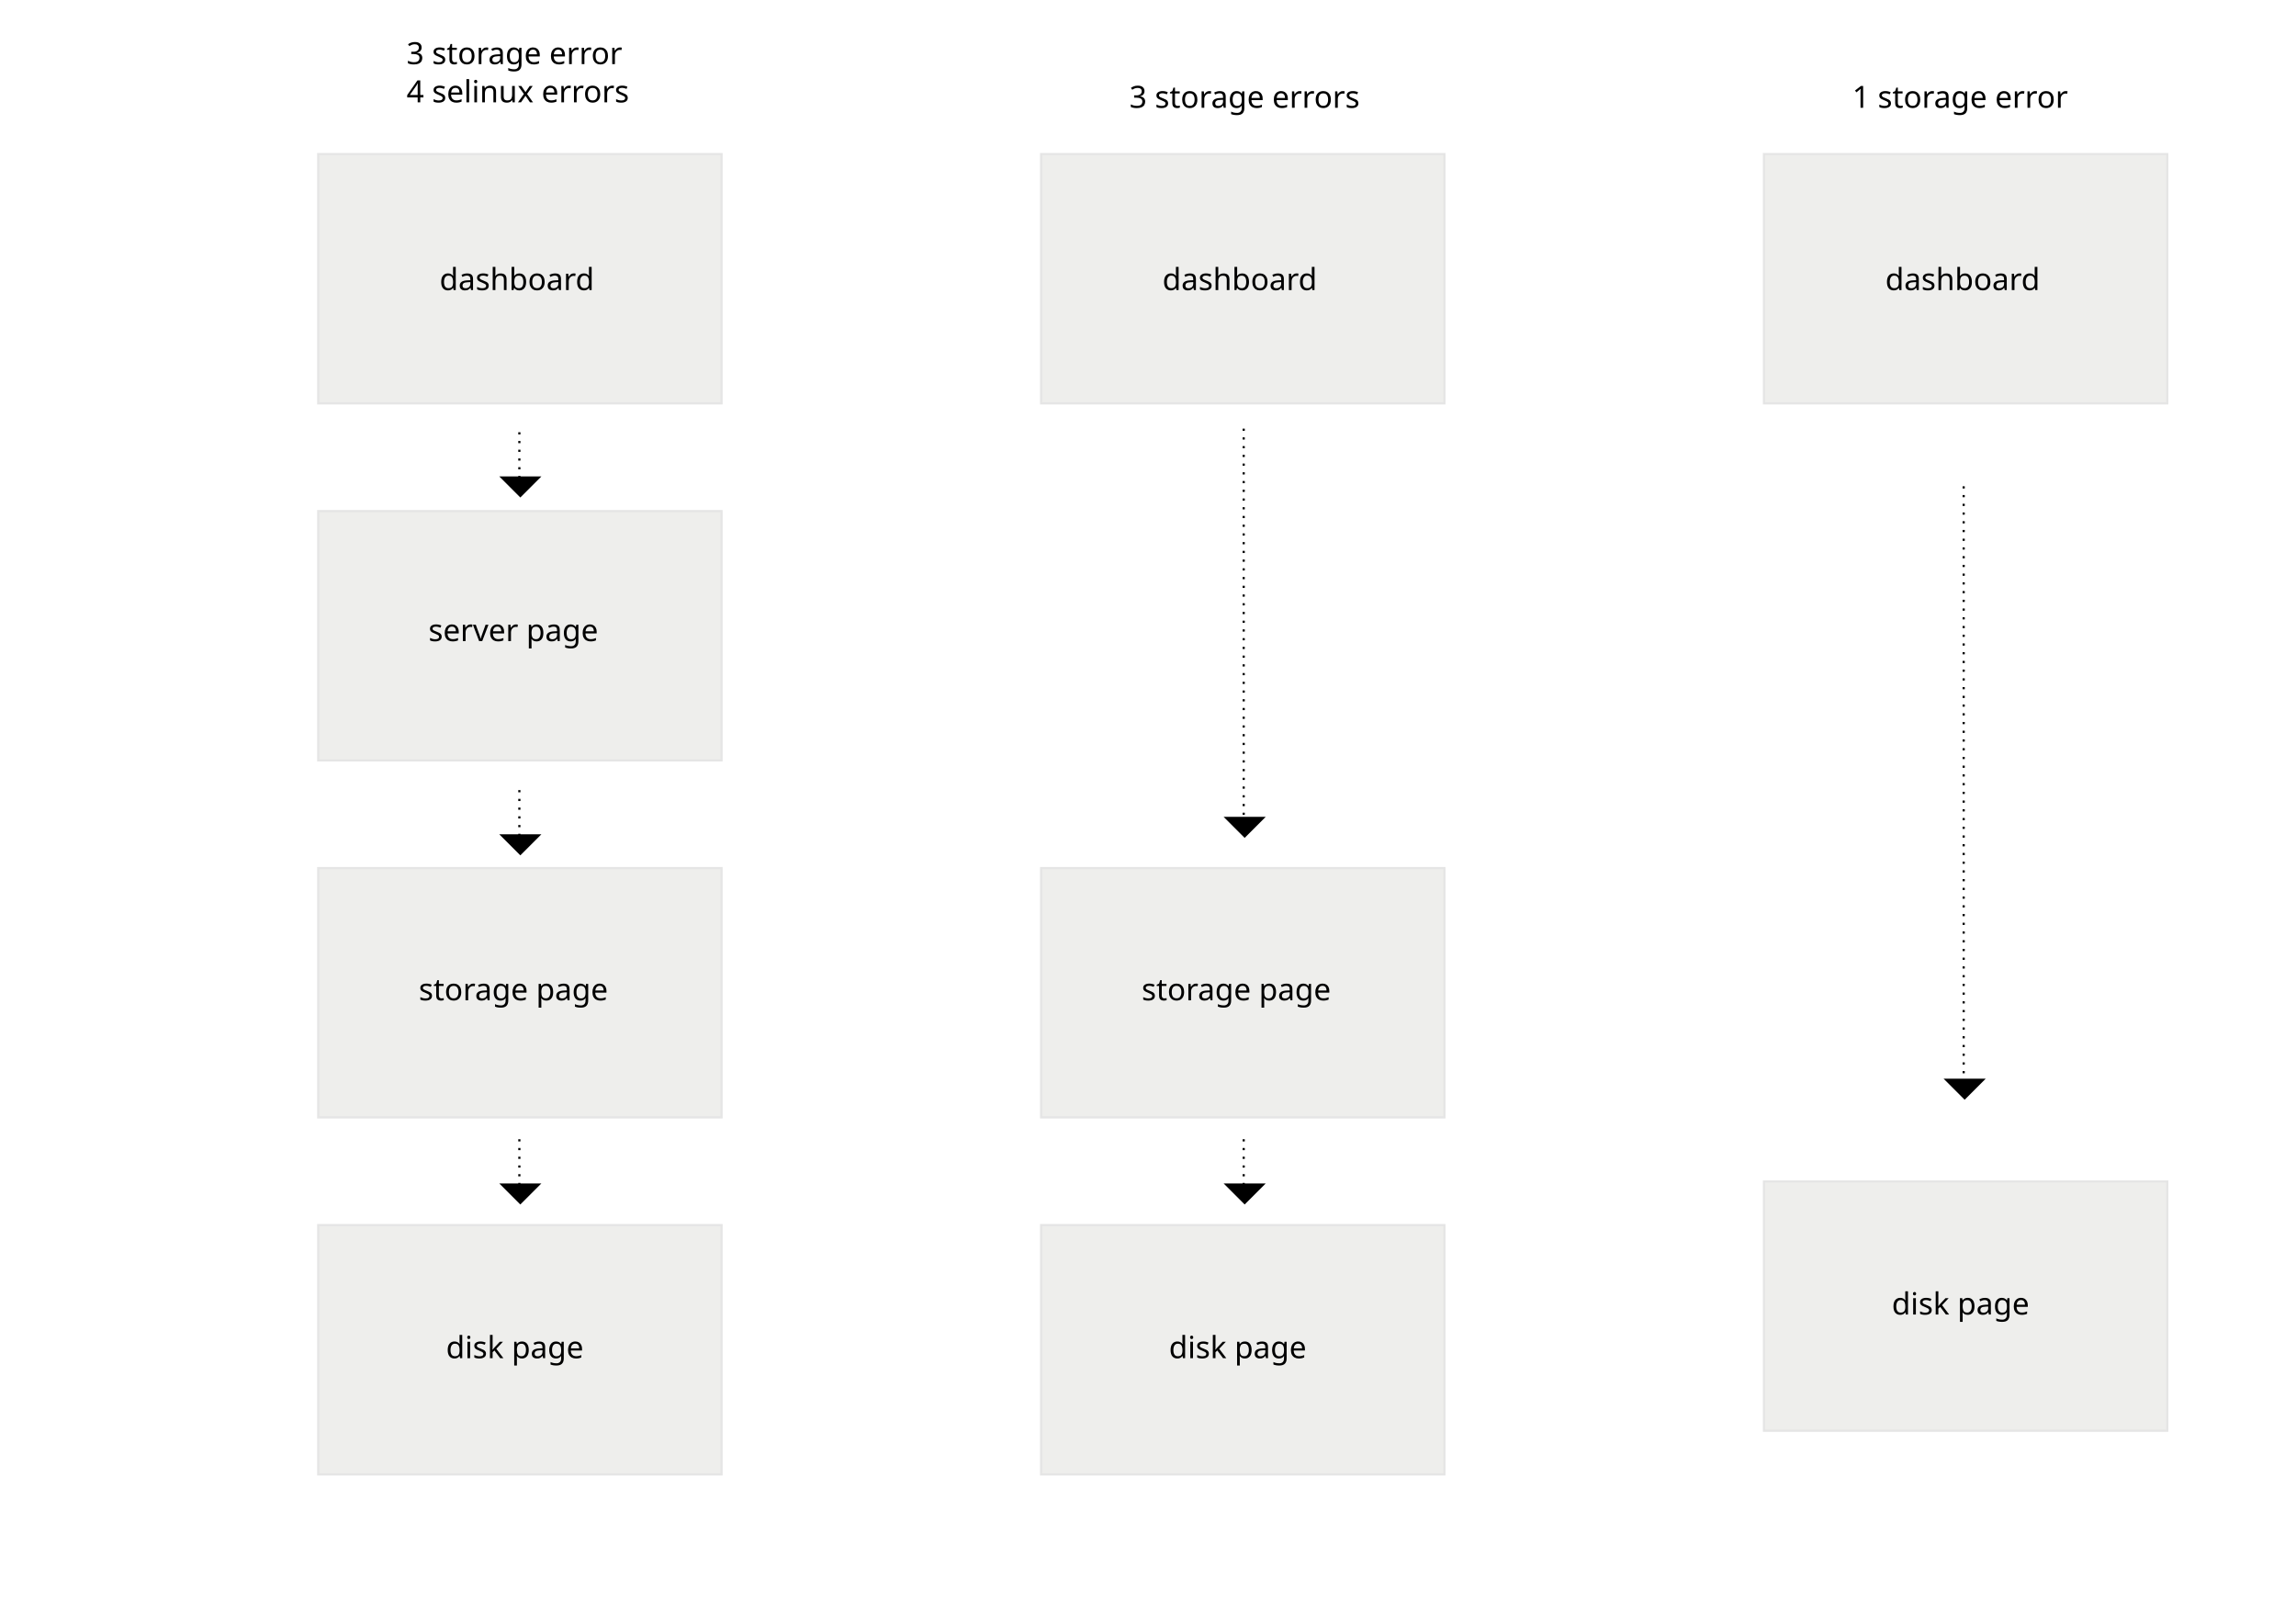
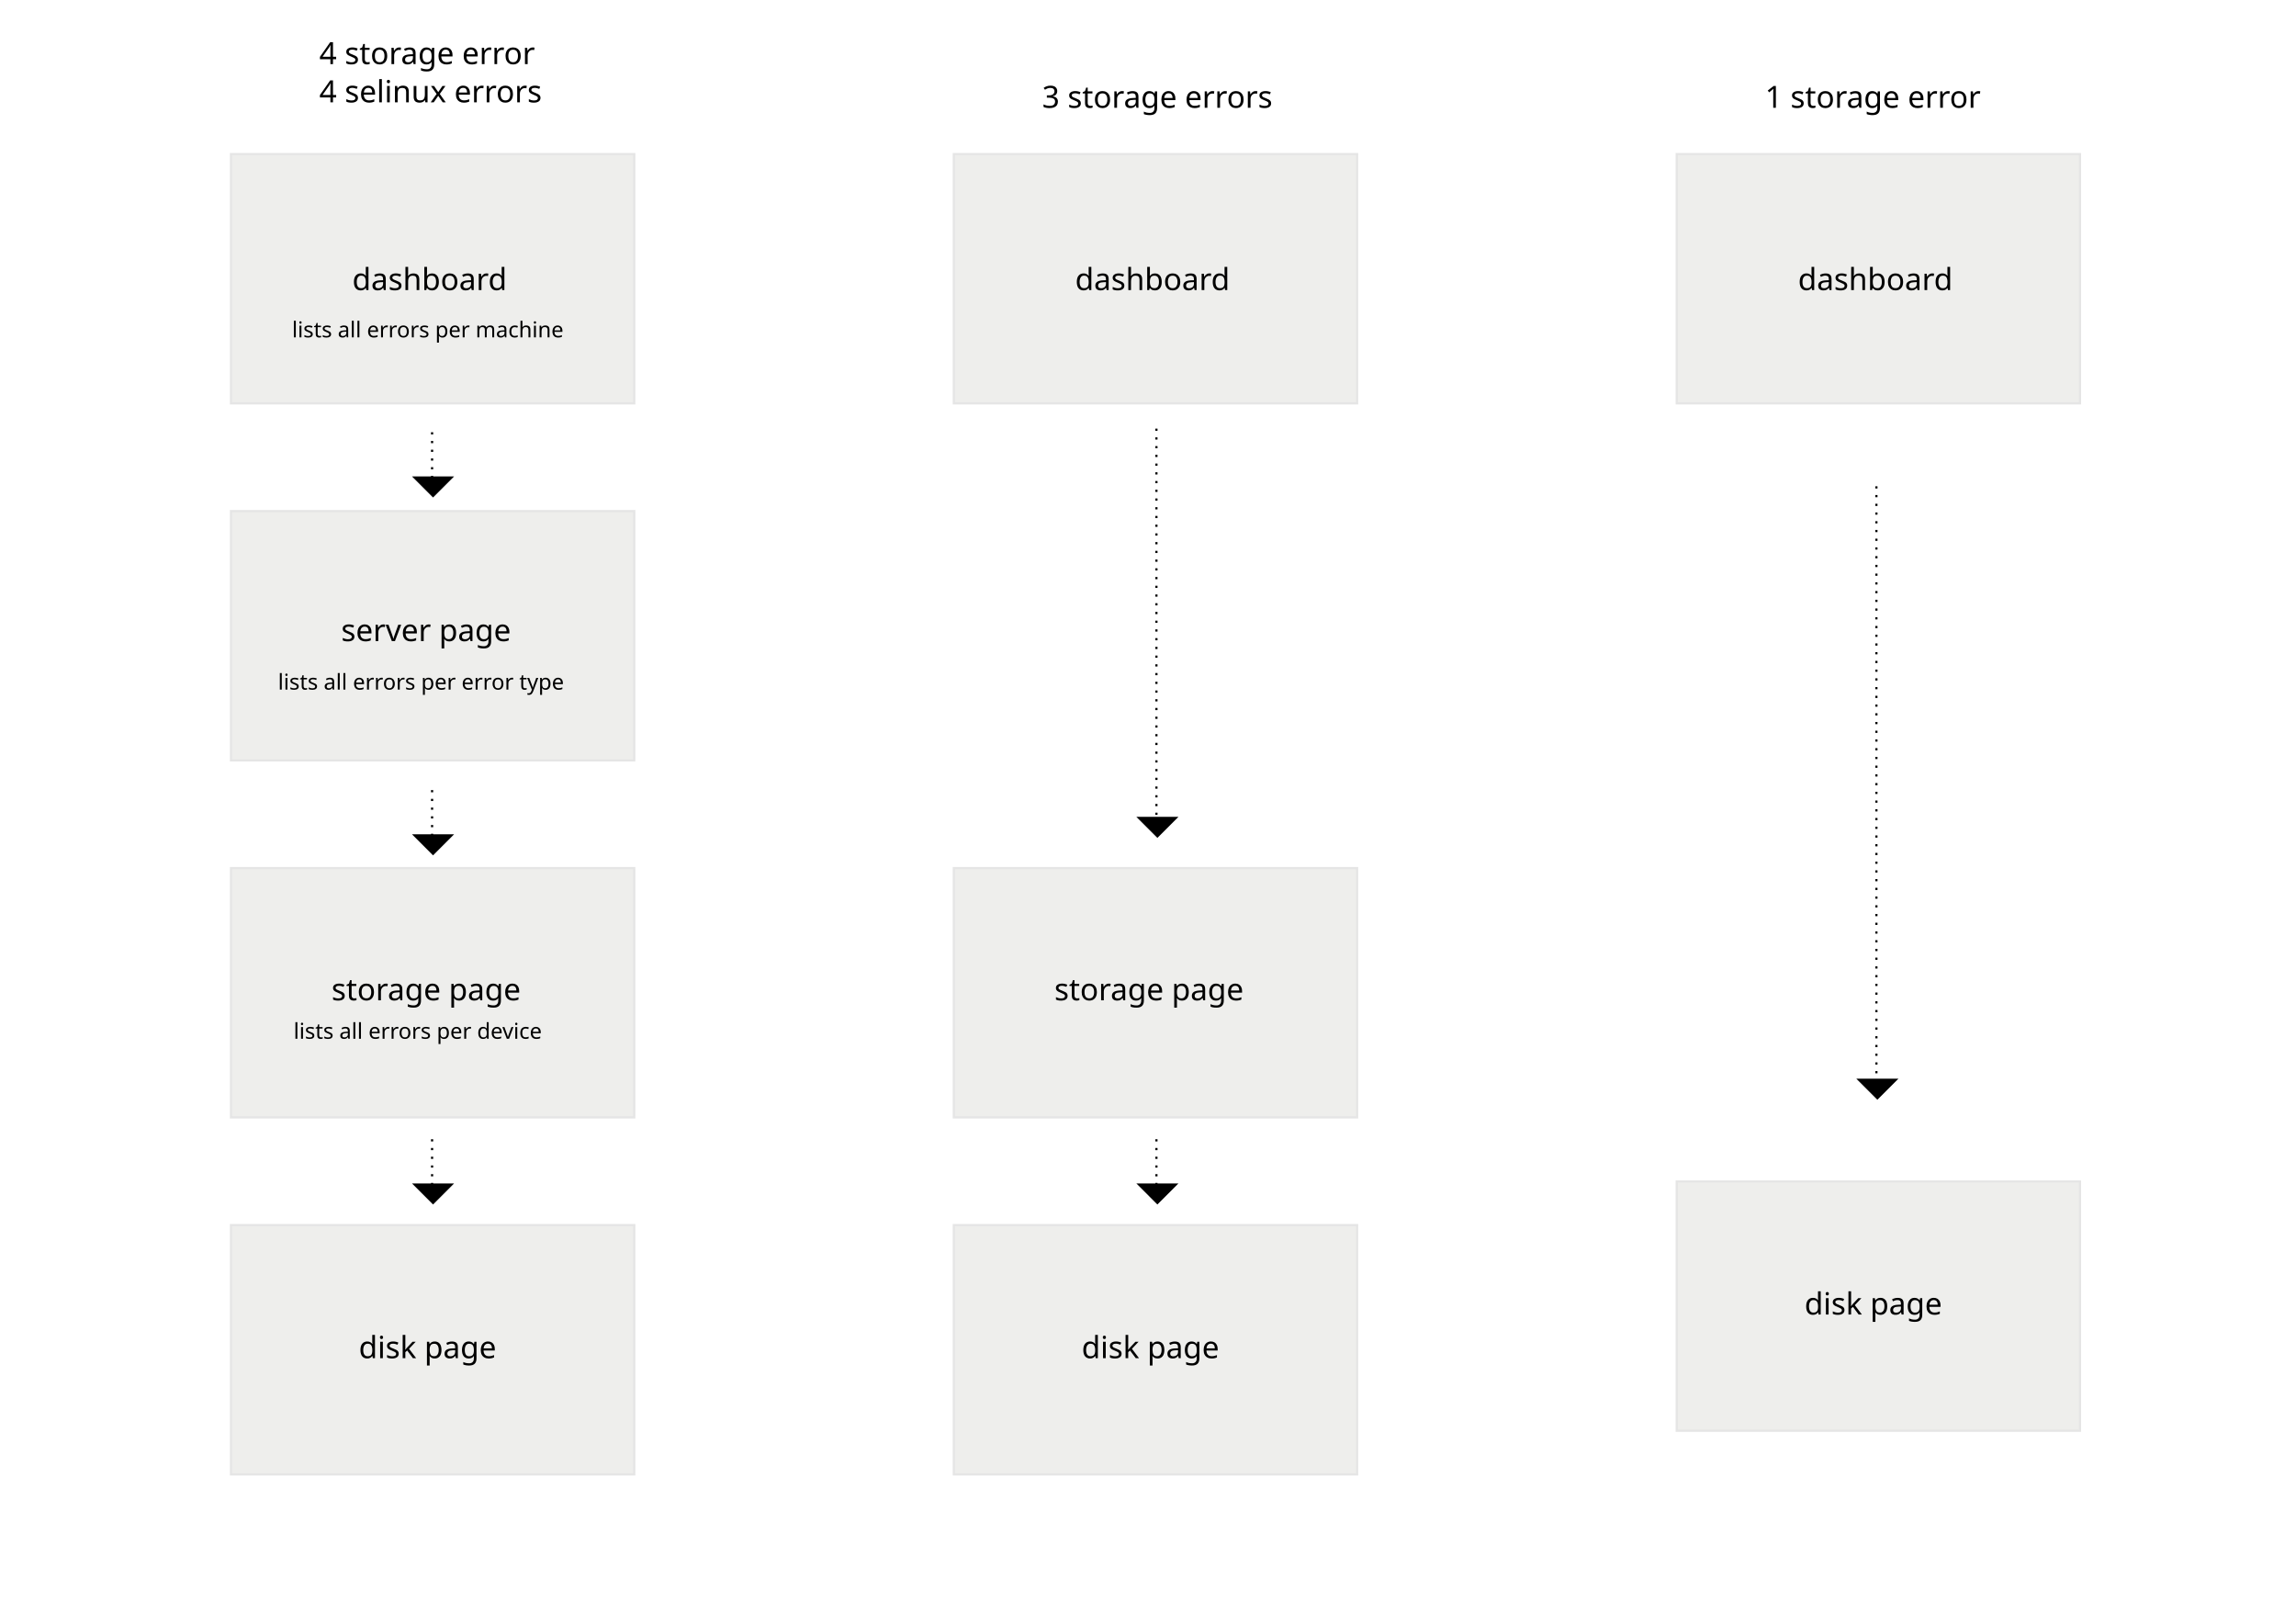
<svg xmlns="http://www.w3.org/2000/svg" width="297mm" height="210mm" viewBox="0 0 1052.362 744.094" id="svg2" version="1.1">
  <defs id="defs4" />
  <g id="layer1" transform="translate(0,-308.2677)">
-     <rect style="opacity:1;fill:#eeeeec;fill-opacity:1;stroke:#e5e5e5;stroke-width:1;stroke-linecap:round;stroke-linejoin:miter;stroke-miterlimit:4;stroke-dasharray:none;stroke-opacity:1" id="rect4136-2" width="184.852" height="114.239" x="145.859" y="378.877" />
-     <text xml:space="preserve" style="font-style:normal;font-weight:normal;font-size:14.008px;line-height:125%;font-family:sans-serif;letter-spacing:0px;word-spacing:0px;fill:#000000;fill-opacity:1;stroke:none;stroke-width:1px;stroke-linecap:butt;stroke-linejoin:miter;stroke-opacity:1" x="186.337" y="337.672" id="text4183-3" transform="scale(1.000024,0.9999757)">
-       <tspan id="tspan4185-8" x="186.337" y="337.672">3 storage error</tspan>
-       <tspan x="186.337" y="355.182" id="tspan4430">4 selinux errors</tspan>
+     <rect style="opacity:1;fill:#eeeeec;fill-opacity:1;stroke:#e5e5e5;stroke-width:1;stroke-linecap:round;stroke-linejoin:miter;stroke-miterlimit:4;stroke-dasharray:none;stroke-opacity:1" id="rect4136-2" width="184.852" height="114.239" x="105.859" y="378.877" />
+     <text xml:space="preserve" style="font-style:normal;font-weight:normal;font-size:14.008px;line-height:125%;font-family:sans-serif;letter-spacing:0px;word-spacing:0px;fill:#000000;fill-opacity:1;stroke:none;stroke-width:1px;stroke-linecap:butt;stroke-linejoin:miter;stroke-opacity:1" x="146.338" y="337.672" id="text4183-3" transform="scale(1.000024,0.9999757)">
+       <tspan id="tspan4185-8" x="146.338" y="337.672">4 storage error</tspan>
+       <tspan x="146.338" y="355.182" id="tspan4430">4 selinux errors</tspan>
    </text>
-     <text xml:space="preserve" style="font-style:normal;font-weight:normal;font-size:14.008px;line-height:125%;font-family:sans-serif;letter-spacing:0px;word-spacing:0px;fill:#000000;fill-opacity:1;stroke:none;stroke-width:1px;stroke-linecap:butt;stroke-linejoin:miter;stroke-opacity:1" x="201.457" y="441.23" id="text4183-2-4" transform="scale(1.000024,0.9999757)">
-       <tspan id="tspan4185-0-2" x="201.457" y="441.23">dashboard</tspan>
+     <text xml:space="preserve" style="font-style:normal;font-weight:normal;font-size:14.008px;line-height:125%;font-family:sans-serif;letter-spacing:0px;word-spacing:0px;fill:#000000;fill-opacity:1;stroke:none;stroke-width:1px;stroke-linecap:butt;stroke-linejoin:miter;stroke-opacity:1" x="161.458" y="441.23" id="text4183-2-4" transform="scale(1.000024,0.9999757)">
+       <tspan id="tspan4185-0-2" x="161.458" y="441.23">dashboard</tspan>
    </text>
-     <rect style="opacity:1;fill:#eeeeec;fill-opacity:1;stroke:#e5e5e5;stroke-width:1;stroke-linecap:round;stroke-linejoin:miter;stroke-miterlimit:4;stroke-dasharray:none;stroke-opacity:1" id="rect4136-8-2" width="184.852" height="114.239" x="145.859" y="542.485" />
-     <text xml:space="preserve" style="font-style:normal;font-weight:normal;font-size:14.008px;line-height:125%;font-family:sans-serif;letter-spacing:0px;word-spacing:0px;fill:#000000;fill-opacity:1;stroke:none;stroke-width:1px;stroke-linecap:butt;stroke-linejoin:miter;stroke-opacity:1" x="196.358" y="602.085" id="text4183-2-8-1" transform="scale(1.000024,0.9999757)">
-       <tspan id="tspan4185-0-7-2" x="196.358" y="602.085">server page</tspan>
+     <rect style="opacity:1;fill:#eeeeec;fill-opacity:1;stroke:#e5e5e5;stroke-width:1;stroke-linecap:round;stroke-linejoin:miter;stroke-miterlimit:4;stroke-dasharray:none;stroke-opacity:1" id="rect4136-8-2" width="184.852" height="114.239" x="105.859" y="542.485" />
+     <text xml:space="preserve" style="font-style:normal;font-weight:normal;font-size:14.008px;line-height:125%;font-family:sans-serif;letter-spacing:0px;word-spacing:0px;fill:#000000;fill-opacity:1;stroke:none;stroke-width:1px;stroke-linecap:butt;stroke-linejoin:miter;stroke-opacity:1" x="156.359" y="602.085" id="text4183-2-8-1" transform="scale(1.000024,0.9999757)">
+       <tspan id="tspan4185-0-7-2" x="156.359" y="602.085">server page</tspan>
    </text>
-     <rect style="opacity:1;fill:#eeeeec;fill-opacity:1;stroke:#e5e5e5;stroke-width:1;stroke-linecap:round;stroke-linejoin:miter;stroke-miterlimit:4;stroke-dasharray:none;stroke-opacity:1" id="rect4136-8-7-1" width="184.852" height="114.239" x="145.859" y="706.093" />
-     <text xml:space="preserve" style="font-style:normal;font-weight:normal;font-size:14.008px;line-height:125%;font-family:sans-serif;letter-spacing:0px;word-spacing:0px;fill:#000000;fill-opacity:1;stroke:none;stroke-width:1px;stroke-linecap:butt;stroke-linejoin:miter;stroke-opacity:1" x="191.926" y="766.692" id="text4183-2-8-8-4" transform="scale(1.000024,0.9999757)">
-       <tspan id="tspan4185-0-7-3-6" x="191.926" y="766.692">storage page</tspan>
+     <rect style="opacity:1;fill:#eeeeec;fill-opacity:1;stroke:#e5e5e5;stroke-width:1;stroke-linecap:round;stroke-linejoin:miter;stroke-miterlimit:4;stroke-dasharray:none;stroke-opacity:1" id="rect4136-8-7-1" width="184.852" height="114.239" x="105.859" y="706.093" />
+     <text xml:space="preserve" style="font-style:normal;font-weight:normal;font-size:14.008px;line-height:125%;font-family:sans-serif;letter-spacing:0px;word-spacing:0px;fill:#000000;fill-opacity:1;stroke:none;stroke-width:1px;stroke-linecap:butt;stroke-linejoin:miter;stroke-opacity:1" x="151.927" y="766.692" id="text4183-2-8-8-4" transform="scale(1.000024,0.9999757)">
+       <tspan id="tspan4185-0-7-3-6" x="151.927" y="766.692">storage page</tspan>
    </text>
-     <rect style="opacity:1;fill:#eeeeec;fill-opacity:1;stroke:#e5e5e5;stroke-width:1;stroke-linecap:round;stroke-linejoin:miter;stroke-miterlimit:4;stroke-dasharray:none;stroke-opacity:1" id="rect4136-8-7-7-9" width="184.852" height="114.239" x="145.859" y="869.7" />
-     <text xml:space="preserve" style="font-style:normal;font-weight:normal;font-size:14.008px;line-height:125%;font-family:sans-serif;letter-spacing:0px;word-spacing:0px;fill:#000000;fill-opacity:1;stroke:none;stroke-width:1px;stroke-linecap:butt;stroke-linejoin:miter;stroke-opacity:1" x="204.436" y="930.707" id="text4183-2-8-8-5-7" transform="scale(1.000024,0.9999757)">
-       <tspan id="tspan4185-0-7-3-1-8" x="204.436" y="930.707">disk page</tspan>
+     <rect style="opacity:1;fill:#eeeeec;fill-opacity:1;stroke:#e5e5e5;stroke-width:1;stroke-linecap:round;stroke-linejoin:miter;stroke-miterlimit:4;stroke-dasharray:none;stroke-opacity:1" id="rect4136-8-7-7-9" width="184.852" height="114.239" x="105.859" y="869.7" />
+     <text xml:space="preserve" style="font-style:normal;font-weight:normal;font-size:14.008px;line-height:125%;font-family:sans-serif;letter-spacing:0px;word-spacing:0px;fill:#000000;fill-opacity:1;stroke:none;stroke-width:1px;stroke-linecap:butt;stroke-linejoin:miter;stroke-opacity:1" x="164.437" y="930.707" id="text4183-2-8-8-5-7" transform="scale(1.000024,0.9999757)">
+       <tspan id="tspan4185-0-7-3-1-8" x="164.437" y="930.707">disk page</tspan>
    </text>
-     <rect style="opacity:1;fill:#eeeeec;fill-opacity:1;stroke:#e5e5e5;stroke-width:1;stroke-linecap:round;stroke-linejoin:miter;stroke-miterlimit:4;stroke-dasharray:none;stroke-opacity:1" id="rect4136-2-8" width="184.852" height="114.239" x="477.185" y="378.877" />
-     <text xml:space="preserve" style="font-style:normal;font-weight:normal;font-size:14.008px;line-height:125%;font-family:sans-serif;letter-spacing:0px;word-spacing:0px;fill:#000000;fill-opacity:1;stroke:none;stroke-width:1px;stroke-linecap:butt;stroke-linejoin:miter;stroke-opacity:1" x="517.655" y="357.672" id="text4183-3-7" transform="scale(1.000024,0.9999757)">
-       <tspan id="tspan4185-8-2" x="517.655" y="357.672">3 storage errors</tspan>
+     <rect style="opacity:1;fill:#eeeeec;fill-opacity:1;stroke:#e5e5e5;stroke-width:1;stroke-linecap:round;stroke-linejoin:miter;stroke-miterlimit:4;stroke-dasharray:none;stroke-opacity:1" id="rect4136-2-8" width="184.852" height="114.239" x="437.185" y="378.877" />
+     <text xml:space="preserve" style="font-style:normal;font-weight:normal;font-size:14.008px;line-height:125%;font-family:sans-serif;letter-spacing:0px;word-spacing:0px;fill:#000000;fill-opacity:1;stroke:none;stroke-width:1px;stroke-linecap:butt;stroke-linejoin:miter;stroke-opacity:1" x="477.656" y="357.672" id="text4183-3-7" transform="scale(1.000024,0.9999757)">
+       <tspan id="tspan4185-8-2" x="477.656" y="357.672">3 storage errors</tspan>
    </text>
-     <text xml:space="preserve" style="font-style:normal;font-weight:normal;font-size:14.008px;line-height:125%;font-family:sans-serif;letter-spacing:0px;word-spacing:0px;fill:#000000;fill-opacity:1;stroke:none;stroke-width:1px;stroke-linecap:butt;stroke-linejoin:miter;stroke-opacity:1" x="532.775" y="441.23" id="text4183-2-4-9" transform="scale(1.000024,0.9999757)">
-       <tspan id="tspan4185-0-2-7" x="532.775" y="441.23">dashboard</tspan>
+     <text xml:space="preserve" style="font-style:normal;font-weight:normal;font-size:14.008px;line-height:125%;font-family:sans-serif;letter-spacing:0px;word-spacing:0px;fill:#000000;fill-opacity:1;stroke:none;stroke-width:1px;stroke-linecap:butt;stroke-linejoin:miter;stroke-opacity:1" x="492.776" y="441.23" id="text4183-2-4-9" transform="scale(1.000024,0.9999757)">
+       <tspan id="tspan4185-0-2-7" x="492.776" y="441.23">dashboard</tspan>
    </text>
-     <rect style="opacity:1;fill:#eeeeec;fill-opacity:1;stroke:#e5e5e5;stroke-width:1;stroke-linecap:round;stroke-linejoin:miter;stroke-miterlimit:4;stroke-dasharray:none;stroke-opacity:1" id="rect4136-8-7-1-8" width="184.852" height="114.239" x="477.185" y="706.093" />
-     <text xml:space="preserve" style="font-style:normal;font-weight:normal;font-size:14.008px;line-height:125%;font-family:sans-serif;letter-spacing:0px;word-spacing:0px;fill:#000000;fill-opacity:1;stroke:none;stroke-width:1px;stroke-linecap:butt;stroke-linejoin:miter;stroke-opacity:1" x="523.244" y="766.692" id="text4183-2-8-8-4-3" transform="scale(1.000024,0.9999757)">
-       <tspan id="tspan4185-0-7-3-6-6" x="523.244" y="766.692">storage page</tspan>
+     <rect style="opacity:1;fill:#eeeeec;fill-opacity:1;stroke:#e5e5e5;stroke-width:1;stroke-linecap:round;stroke-linejoin:miter;stroke-miterlimit:4;stroke-dasharray:none;stroke-opacity:1" id="rect4136-8-7-1-8" width="184.852" height="114.239" x="437.185" y="706.093" />
+     <text xml:space="preserve" style="font-style:normal;font-weight:normal;font-size:14.008px;line-height:125%;font-family:sans-serif;letter-spacing:0px;word-spacing:0px;fill:#000000;fill-opacity:1;stroke:none;stroke-width:1px;stroke-linecap:butt;stroke-linejoin:miter;stroke-opacity:1" x="483.245" y="766.692" id="text4183-2-8-8-4-3" transform="scale(1.000024,0.9999757)">
+       <tspan id="tspan4185-0-7-3-6-6" x="483.245" y="766.692">storage page</tspan>
    </text>
-     <rect style="opacity:1;fill:#eeeeec;fill-opacity:1;stroke:#e5e5e5;stroke-width:1;stroke-linecap:round;stroke-linejoin:miter;stroke-miterlimit:4;stroke-dasharray:none;stroke-opacity:1" id="rect4136-8-7-7-9-7" width="184.852" height="114.239" x="477.185" y="869.7" />
-     <text xml:space="preserve" style="font-style:normal;font-weight:normal;font-size:14.008px;line-height:125%;font-family:sans-serif;letter-spacing:0px;word-spacing:0px;fill:#000000;fill-opacity:1;stroke:none;stroke-width:1px;stroke-linecap:butt;stroke-linejoin:miter;stroke-opacity:1" x="535.754" y="930.707" id="text4183-2-8-8-5-7-3" transform="scale(1.000024,0.9999757)">
-       <tspan id="tspan4185-0-7-3-1-8-1" x="535.754" y="930.707">disk page</tspan>
+     <rect style="opacity:1;fill:#eeeeec;fill-opacity:1;stroke:#e5e5e5;stroke-width:1;stroke-linecap:round;stroke-linejoin:miter;stroke-miterlimit:4;stroke-dasharray:none;stroke-opacity:1" id="rect4136-8-7-7-9-7" width="184.852" height="114.239" x="437.185" y="869.7" />
+     <text xml:space="preserve" style="font-style:normal;font-weight:normal;font-size:14.008px;line-height:125%;font-family:sans-serif;letter-spacing:0px;word-spacing:0px;fill:#000000;fill-opacity:1;stroke:none;stroke-width:1px;stroke-linecap:butt;stroke-linejoin:miter;stroke-opacity:1" x="495.755" y="930.707" id="text4183-2-8-8-5-7-3" transform="scale(1.000024,0.9999757)">
+       <tspan id="tspan4185-0-7-3-1-8-1" x="495.755" y="930.707">disk page</tspan>
    </text>
-     <rect style="opacity:1;fill:#eeeeec;fill-opacity:1;stroke:#e5e5e5;stroke-width:1;stroke-linecap:round;stroke-linejoin:miter;stroke-miterlimit:4;stroke-dasharray:none;stroke-opacity:1" id="rect4136-2-8-4" width="184.852" height="114.239" x="808.51" y="378.877" />
-     <text xml:space="preserve" style="font-style:normal;font-weight:normal;font-size:14.008px;line-height:125%;font-family:sans-serif;letter-spacing:0px;word-spacing:0px;fill:#000000;fill-opacity:1;stroke:none;stroke-width:1px;stroke-linecap:butt;stroke-linejoin:miter;stroke-opacity:1" x="848.972" y="357.672" id="text4183-3-7-9" transform="scale(1.000024,0.9999757)">
-       <tspan id="tspan4185-8-2-2" x="848.972" y="357.672">1 storage error</tspan>
+     <rect style="opacity:1;fill:#eeeeec;fill-opacity:1;stroke:#e5e5e5;stroke-width:1;stroke-linecap:round;stroke-linejoin:miter;stroke-miterlimit:4;stroke-dasharray:none;stroke-opacity:1" id="rect4136-2-8-4" width="184.852" height="114.239" x="768.51" y="378.877" />
+     <text xml:space="preserve" style="font-style:normal;font-weight:normal;font-size:14.008px;line-height:125%;font-family:sans-serif;letter-spacing:0px;word-spacing:0px;fill:#000000;fill-opacity:1;stroke:none;stroke-width:1px;stroke-linecap:butt;stroke-linejoin:miter;stroke-opacity:1" x="808.973" y="357.672" id="text4183-3-7-9" transform="scale(1.000024,0.9999757)">
+       <tspan id="tspan4185-8-2-2" x="808.973" y="357.672">1 storage error</tspan>
    </text>
-     <text xml:space="preserve" style="font-style:normal;font-weight:normal;font-size:14.008px;line-height:125%;font-family:sans-serif;letter-spacing:0px;word-spacing:0px;fill:#000000;fill-opacity:1;stroke:none;stroke-width:1px;stroke-linecap:butt;stroke-linejoin:miter;stroke-opacity:1" x="864.093" y="441.23" id="text4183-2-4-9-8" transform="scale(1.000024,0.9999757)">
-       <tspan id="tspan4185-0-2-7-4" x="864.093" y="441.23">dashboard</tspan>
+     <text xml:space="preserve" style="font-style:normal;font-weight:normal;font-size:14.008px;line-height:125%;font-family:sans-serif;letter-spacing:0px;word-spacing:0px;fill:#000000;fill-opacity:1;stroke:none;stroke-width:1px;stroke-linecap:butt;stroke-linejoin:miter;stroke-opacity:1" x="824.094" y="441.23" id="text4183-2-4-9-8" transform="scale(1.000024,0.9999757)">
+       <tspan id="tspan4185-0-2-7-4" x="824.094" y="441.23">dashboard</tspan>
    </text>
-     <rect style="opacity:1;fill:#eeeeec;fill-opacity:1;stroke:#e5e5e5;stroke-width:1;stroke-linecap:round;stroke-linejoin:miter;stroke-miterlimit:4;stroke-dasharray:none;stroke-opacity:1" id="rect4136-8-7-7-9-7-8" width="184.852" height="114.239" x="808.51" y="849.7" />
-     <text xml:space="preserve" style="font-style:normal;font-weight:normal;font-size:14.008px;line-height:125%;font-family:sans-serif;letter-spacing:0px;word-spacing:0px;fill:#000000;fill-opacity:1;stroke:none;stroke-width:1px;stroke-linecap:butt;stroke-linejoin:miter;stroke-opacity:1" x="867.072" y="910.706" id="text4183-2-8-8-5-7-3-0" transform="scale(1.000024,0.9999757)">
-       <tspan id="tspan4185-0-7-3-1-8-1-6" x="867.072" y="910.706">disk page</tspan>
+     <rect style="opacity:1;fill:#eeeeec;fill-opacity:1;stroke:#e5e5e5;stroke-width:1;stroke-linecap:round;stroke-linejoin:miter;stroke-miterlimit:4;stroke-dasharray:none;stroke-opacity:1" id="rect4136-8-7-7-9-7-8" width="184.852" height="114.239" x="768.51" y="849.7" />
+     <text xml:space="preserve" style="font-style:normal;font-weight:normal;font-size:14.008px;line-height:125%;font-family:sans-serif;letter-spacing:0px;word-spacing:0px;fill:#000000;fill-opacity:1;stroke:none;stroke-width:1px;stroke-linecap:butt;stroke-linejoin:miter;stroke-opacity:1" x="827.073" y="910.706" id="text4183-2-8-8-5-7-3-0" transform="scale(1.000024,0.9999757)">
+       <tspan id="tspan4185-0-7-3-1-8-1-6" x="827.073" y="910.706">disk page</tspan>
    </text>
-     <path style="fill:none;fill-rule:evenodd;stroke:#000000;stroke-width:1;stroke-linecap:butt;stroke-linejoin:miter;stroke-opacity:1;stroke-miterlimit:4;stroke-dasharray:1,3;stroke-dashoffset:0" d="m 900.046,531.123 0,273.751" id="path4434" />
-     <path style="opacity:1;fill:#000000;fill-opacity:1;stroke:none;stroke-width:1;stroke-linecap:round;stroke-linejoin:miter;stroke-miterlimit:4;stroke-dasharray:none;stroke-dashoffset:0;stroke-opacity:1" d="m 890.838,802.603 9.649,9.649 9.648,-9.649 -19.298,0 z" id="rect4436" />
-     <path style="fill:none;fill-rule:evenodd;stroke:#000000;stroke-width:1;stroke-linecap:butt;stroke-linejoin:miter;stroke-miterlimit:4;stroke-dasharray:1, 3;stroke-dashoffset:0;stroke-opacity:1" d="m 570.046,504.695 0,180.18" id="path4434-7" />
-     <path style="opacity:1;fill:#000000;fill-opacity:1;stroke:none;stroke-width:1;stroke-linecap:round;stroke-linejoin:miter;stroke-miterlimit:4;stroke-dasharray:none;stroke-dashoffset:0;stroke-opacity:1" d="m 560.838,682.603 9.649,9.649 9.648,-9.649 -19.298,0 z" id="rect4436-9" />
-     <path style="fill:none;fill-rule:evenodd;stroke:#000000;stroke-width:1;stroke-linecap:butt;stroke-linejoin:miter;stroke-miterlimit:4;stroke-dasharray:1, 3;stroke-dashoffset:0;stroke-opacity:1" d="m 570.046,830.35 0,22.525" id="path4434-7-6" />
-     <path style="opacity:1;fill:#000000;fill-opacity:1;stroke:none;stroke-width:1;stroke-linecap:round;stroke-linejoin:miter;stroke-miterlimit:4;stroke-dasharray:none;stroke-dashoffset:0;stroke-opacity:1" d="m 560.838,850.603 9.649,9.649 9.648,-9.649 -19.298,0 z" id="rect4436-9-5" />
-     <path style="fill:none;fill-rule:evenodd;stroke:#000000;stroke-width:1;stroke-linecap:butt;stroke-linejoin:miter;stroke-miterlimit:4;stroke-dasharray:1, 3;stroke-dashoffset:0;stroke-opacity:1" d="m 238.046,830.35 0,22.525" id="path4434-7-6-6" />
-     <path style="opacity:1;fill:#000000;fill-opacity:1;stroke:none;stroke-width:1;stroke-linecap:round;stroke-linejoin:miter;stroke-miterlimit:4;stroke-dasharray:none;stroke-dashoffset:0;stroke-opacity:1" d="m 228.838,850.603 9.649,9.649 9.648,-9.649 -19.298,0 z" id="rect4436-9-5-9" />
-     <path style="fill:none;fill-rule:evenodd;stroke:#000000;stroke-width:1;stroke-linecap:butt;stroke-linejoin:miter;stroke-miterlimit:4;stroke-dasharray:1, 3;stroke-dashoffset:0;stroke-opacity:1" d="m 238.046,670.35 0,22.525" id="path4434-7-6-6-6" />
-     <path style="opacity:1;fill:#000000;fill-opacity:1;stroke:none;stroke-width:1;stroke-linecap:round;stroke-linejoin:miter;stroke-miterlimit:4;stroke-dasharray:none;stroke-dashoffset:0;stroke-opacity:1" d="m 228.838,690.603 9.649,9.649 9.648,-9.649 -19.298,0 z" id="rect4436-9-5-9-5" />
-     <path style="fill:none;fill-rule:evenodd;stroke:#000000;stroke-width:1;stroke-linecap:butt;stroke-linejoin:miter;stroke-miterlimit:4;stroke-dasharray:1, 3;stroke-dashoffset:0;stroke-opacity:1" d="m 238.046,506.35 0,22.525" id="path4434-7-6-6-6-9" />
-     <path style="opacity:1;fill:#000000;fill-opacity:1;stroke:none;stroke-width:1;stroke-linecap:round;stroke-linejoin:miter;stroke-miterlimit:4;stroke-dasharray:none;stroke-dashoffset:0;stroke-opacity:1" d="m 228.838,526.603 9.649,9.649 9.648,-9.649 -19.298,0 z" id="rect4436-9-5-9-5-0" />
+     <path style="fill:none;fill-rule:evenodd;stroke:#000000;stroke-width:1;stroke-linecap:butt;stroke-linejoin:miter;stroke-miterlimit:4;stroke-dasharray:1, 3;stroke-dashoffset:0;stroke-opacity:1" d="m 860.046,531.123 0,273.751" id="path4434" />
+     <path style="opacity:1;fill:#000000;fill-opacity:1;stroke:none;stroke-width:1;stroke-linecap:round;stroke-linejoin:miter;stroke-miterlimit:4;stroke-dasharray:none;stroke-dashoffset:0;stroke-opacity:1" d="m 850.838,802.603 9.649,9.649 9.648,-9.649 -19.298,0 z" id="rect4436" />
+     <path style="fill:none;fill-rule:evenodd;stroke:#000000;stroke-width:1;stroke-linecap:butt;stroke-linejoin:miter;stroke-miterlimit:4;stroke-dasharray:1, 3;stroke-dashoffset:0;stroke-opacity:1" d="m 530.046,504.695 0,180.18" id="path4434-7" />
+     <path style="opacity:1;fill:#000000;fill-opacity:1;stroke:none;stroke-width:1;stroke-linecap:round;stroke-linejoin:miter;stroke-miterlimit:4;stroke-dasharray:none;stroke-dashoffset:0;stroke-opacity:1" d="m 520.838,682.603 9.649,9.649 9.648,-9.649 -19.298,0 z" id="rect4436-9" />
+     <path style="fill:none;fill-rule:evenodd;stroke:#000000;stroke-width:1;stroke-linecap:butt;stroke-linejoin:miter;stroke-miterlimit:4;stroke-dasharray:1, 3;stroke-dashoffset:0;stroke-opacity:1" d="m 530.046,830.35 0,22.525" id="path4434-7-6" />
+     <path style="opacity:1;fill:#000000;fill-opacity:1;stroke:none;stroke-width:1;stroke-linecap:round;stroke-linejoin:miter;stroke-miterlimit:4;stroke-dasharray:none;stroke-dashoffset:0;stroke-opacity:1" d="m 520.838,850.603 9.649,9.649 9.648,-9.649 -19.298,0 z" id="rect4436-9-5" />
+     <path style="fill:none;fill-rule:evenodd;stroke:#000000;stroke-width:1;stroke-linecap:butt;stroke-linejoin:miter;stroke-miterlimit:4;stroke-dasharray:1, 3;stroke-dashoffset:0;stroke-opacity:1" d="m 198.046,830.35 0,22.525" id="path4434-7-6-6" />
+     <path style="opacity:1;fill:#000000;fill-opacity:1;stroke:none;stroke-width:1;stroke-linecap:round;stroke-linejoin:miter;stroke-miterlimit:4;stroke-dasharray:none;stroke-dashoffset:0;stroke-opacity:1" d="m 188.838,850.603 9.649,9.649 9.648,-9.649 -19.298,0 z" id="rect4436-9-5-9" />
+     <path style="fill:none;fill-rule:evenodd;stroke:#000000;stroke-width:1;stroke-linecap:butt;stroke-linejoin:miter;stroke-miterlimit:4;stroke-dasharray:1, 3;stroke-dashoffset:0;stroke-opacity:1" d="m 198.046,670.35 0,22.525" id="path4434-7-6-6-6" />
+     <path style="opacity:1;fill:#000000;fill-opacity:1;stroke:none;stroke-width:1;stroke-linecap:round;stroke-linejoin:miter;stroke-miterlimit:4;stroke-dasharray:none;stroke-dashoffset:0;stroke-opacity:1" d="m 188.838,690.603 9.649,9.649 9.648,-9.649 -19.298,0 z" id="rect4436-9-5-9-5" />
+     <path style="fill:none;fill-rule:evenodd;stroke:#000000;stroke-width:1;stroke-linecap:butt;stroke-linejoin:miter;stroke-miterlimit:4;stroke-dasharray:1, 3;stroke-dashoffset:0;stroke-opacity:1" d="m 198.046,506.35 0,22.525" id="path4434-7-6-6-6-9" />
+     <path style="opacity:1;fill:#000000;fill-opacity:1;stroke:none;stroke-width:1;stroke-linecap:round;stroke-linejoin:miter;stroke-miterlimit:4;stroke-dasharray:none;stroke-dashoffset:0;stroke-opacity:1" d="m 188.838,526.603 9.649,9.649 9.648,-9.649 -19.298,0 z" id="rect4436-9-5-9-5-0" />
+     <text xml:space="preserve" style="font-style:normal;font-weight:normal;font-size:14.008px;line-height:125%;font-family:sans-serif;letter-spacing:0px;word-spacing:0px;fill:#000000;fill-opacity:1;stroke:none;stroke-width:1px;stroke-linecap:butt;stroke-linejoin:miter;stroke-opacity:1" x="133.843" y="462.878" id="text4183-2-4-4" transform="scale(1.000024,0.9999757)">
+       <tspan x="133.843" y="462.878" style="font-size:10px" id="tspan4600">lists all errors per machine</tspan>
+     </text>
+     <text xml:space="preserve" style="font-style:normal;font-weight:normal;font-size:14.008px;line-height:125%;font-family:sans-serif;letter-spacing:0px;word-spacing:0px;fill:#000000;fill-opacity:1;stroke:none;stroke-width:1px;stroke-linecap:butt;stroke-linejoin:miter;stroke-opacity:1" x="127.414" y="624.31" id="text4183-2-4-4-5" transform="scale(1.000024,0.9999757)">
+       <tspan x="127.414" y="624.31" id="tspan4568-0" style="font-size:10px">lists all errors per error type</tspan>
+     </text>
+     <text xml:space="preserve" style="font-style:normal;font-weight:normal;font-size:14.008px;line-height:125%;font-family:sans-serif;letter-spacing:0px;word-spacing:0px;fill:#000000;fill-opacity:1;stroke:none;stroke-width:1px;stroke-linecap:butt;stroke-linejoin:miter;stroke-opacity:1" x="134.557" y="784.314" id="text4183-2-4-4-5-7" transform="scale(1.000024,0.9999757)">
+       <tspan x="134.557" y="784.314" id="tspan4568-0-9" style="font-size:10px">lists all errors per device</tspan>
+     </text>
  </g>
</svg>
